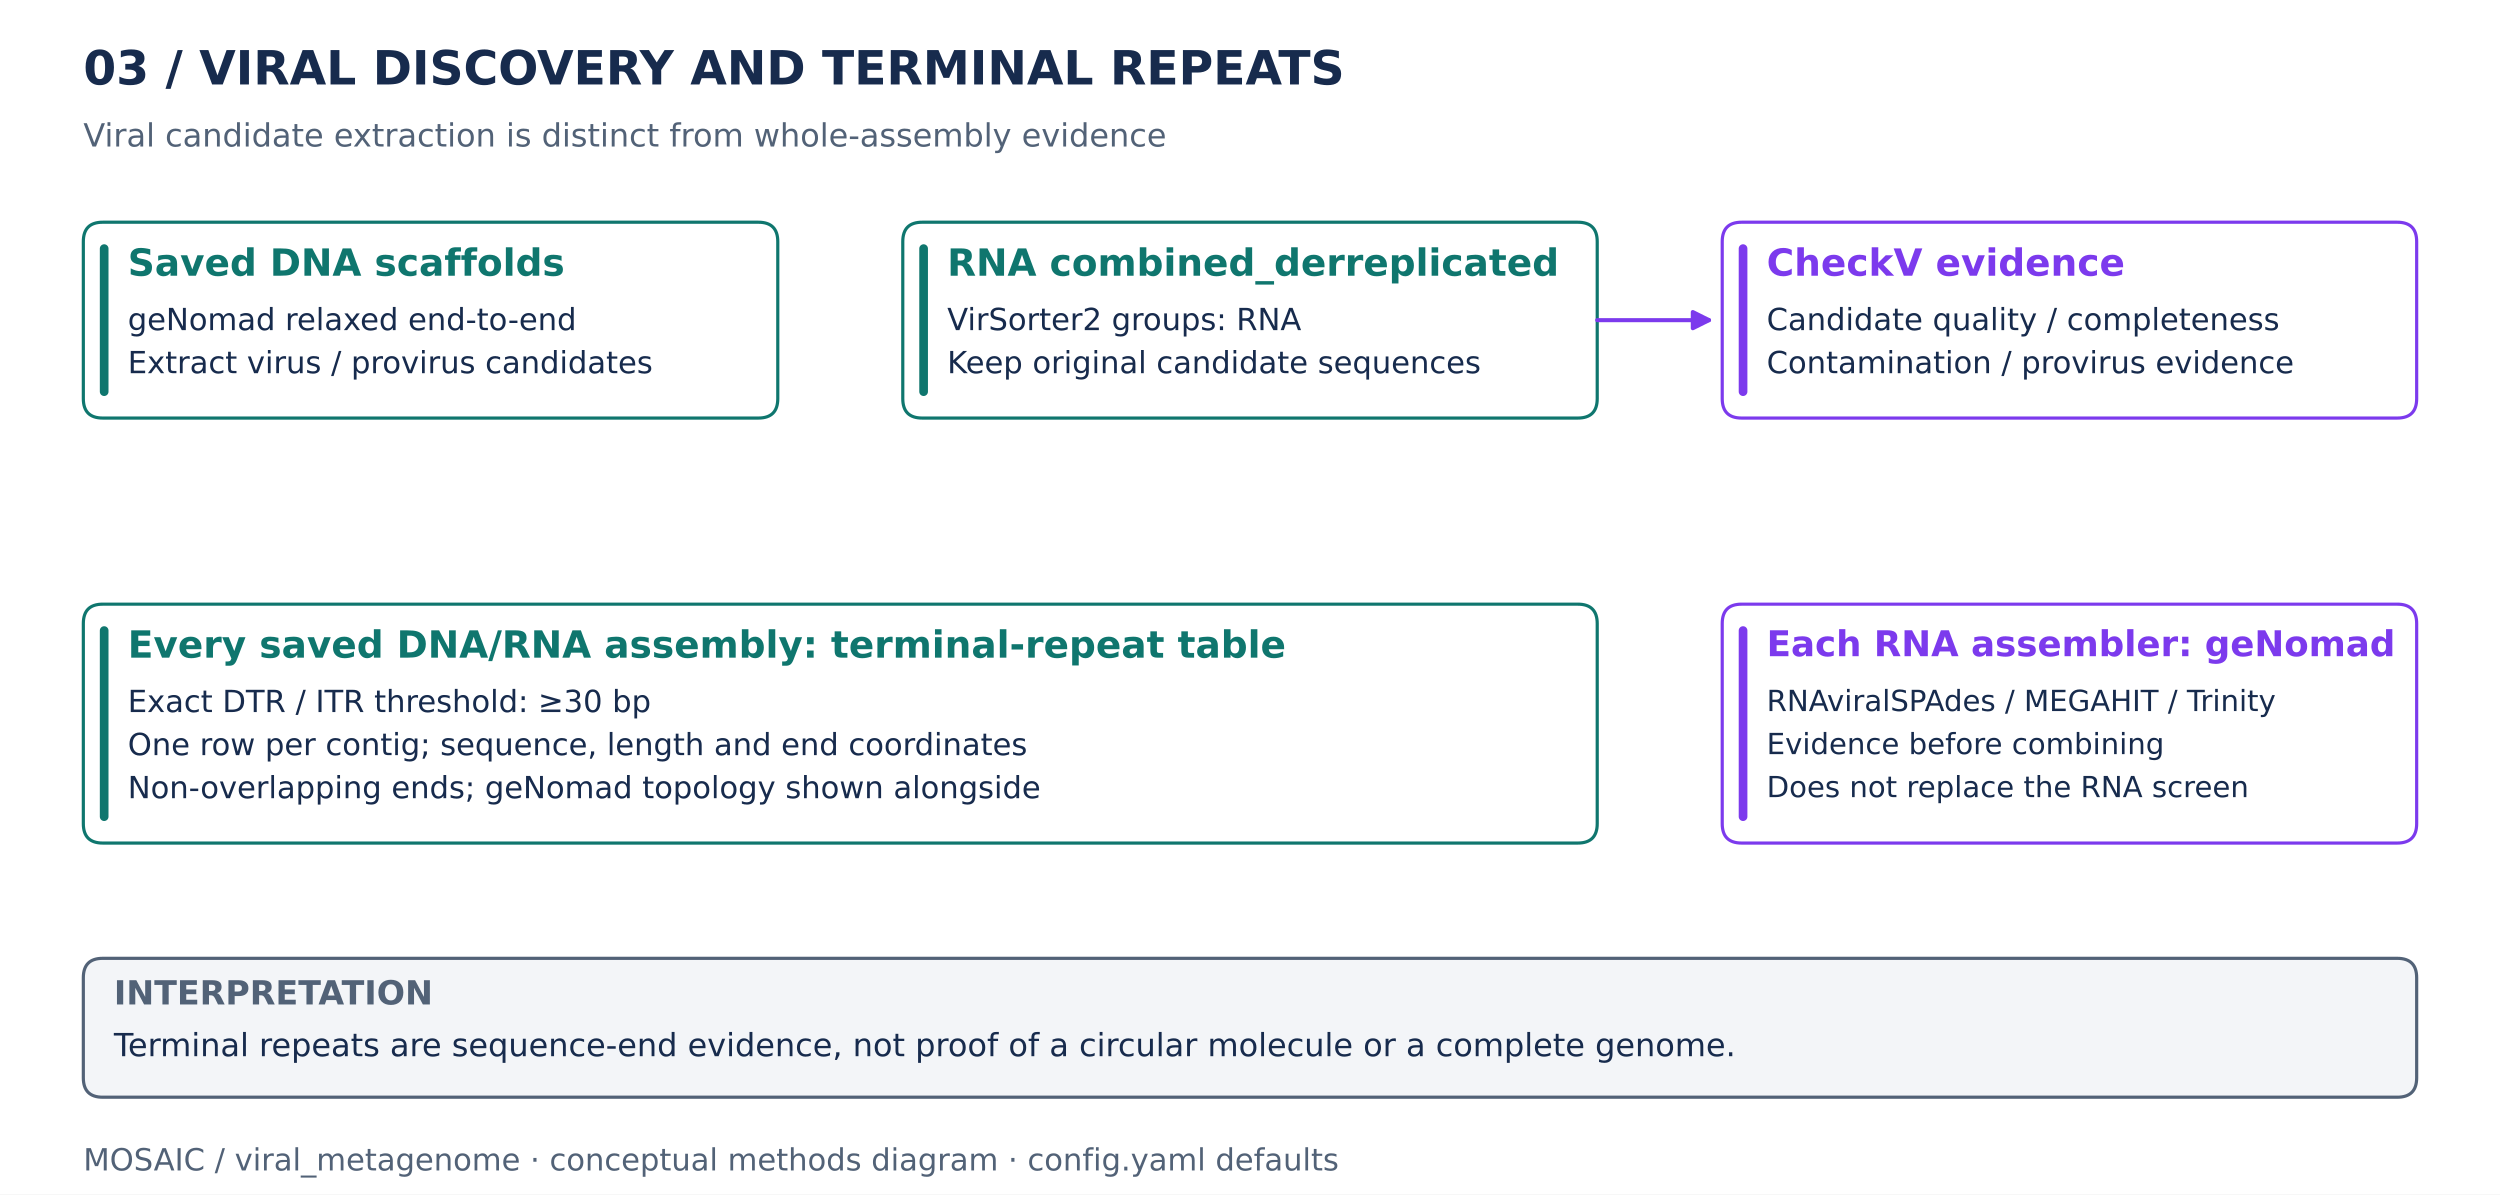
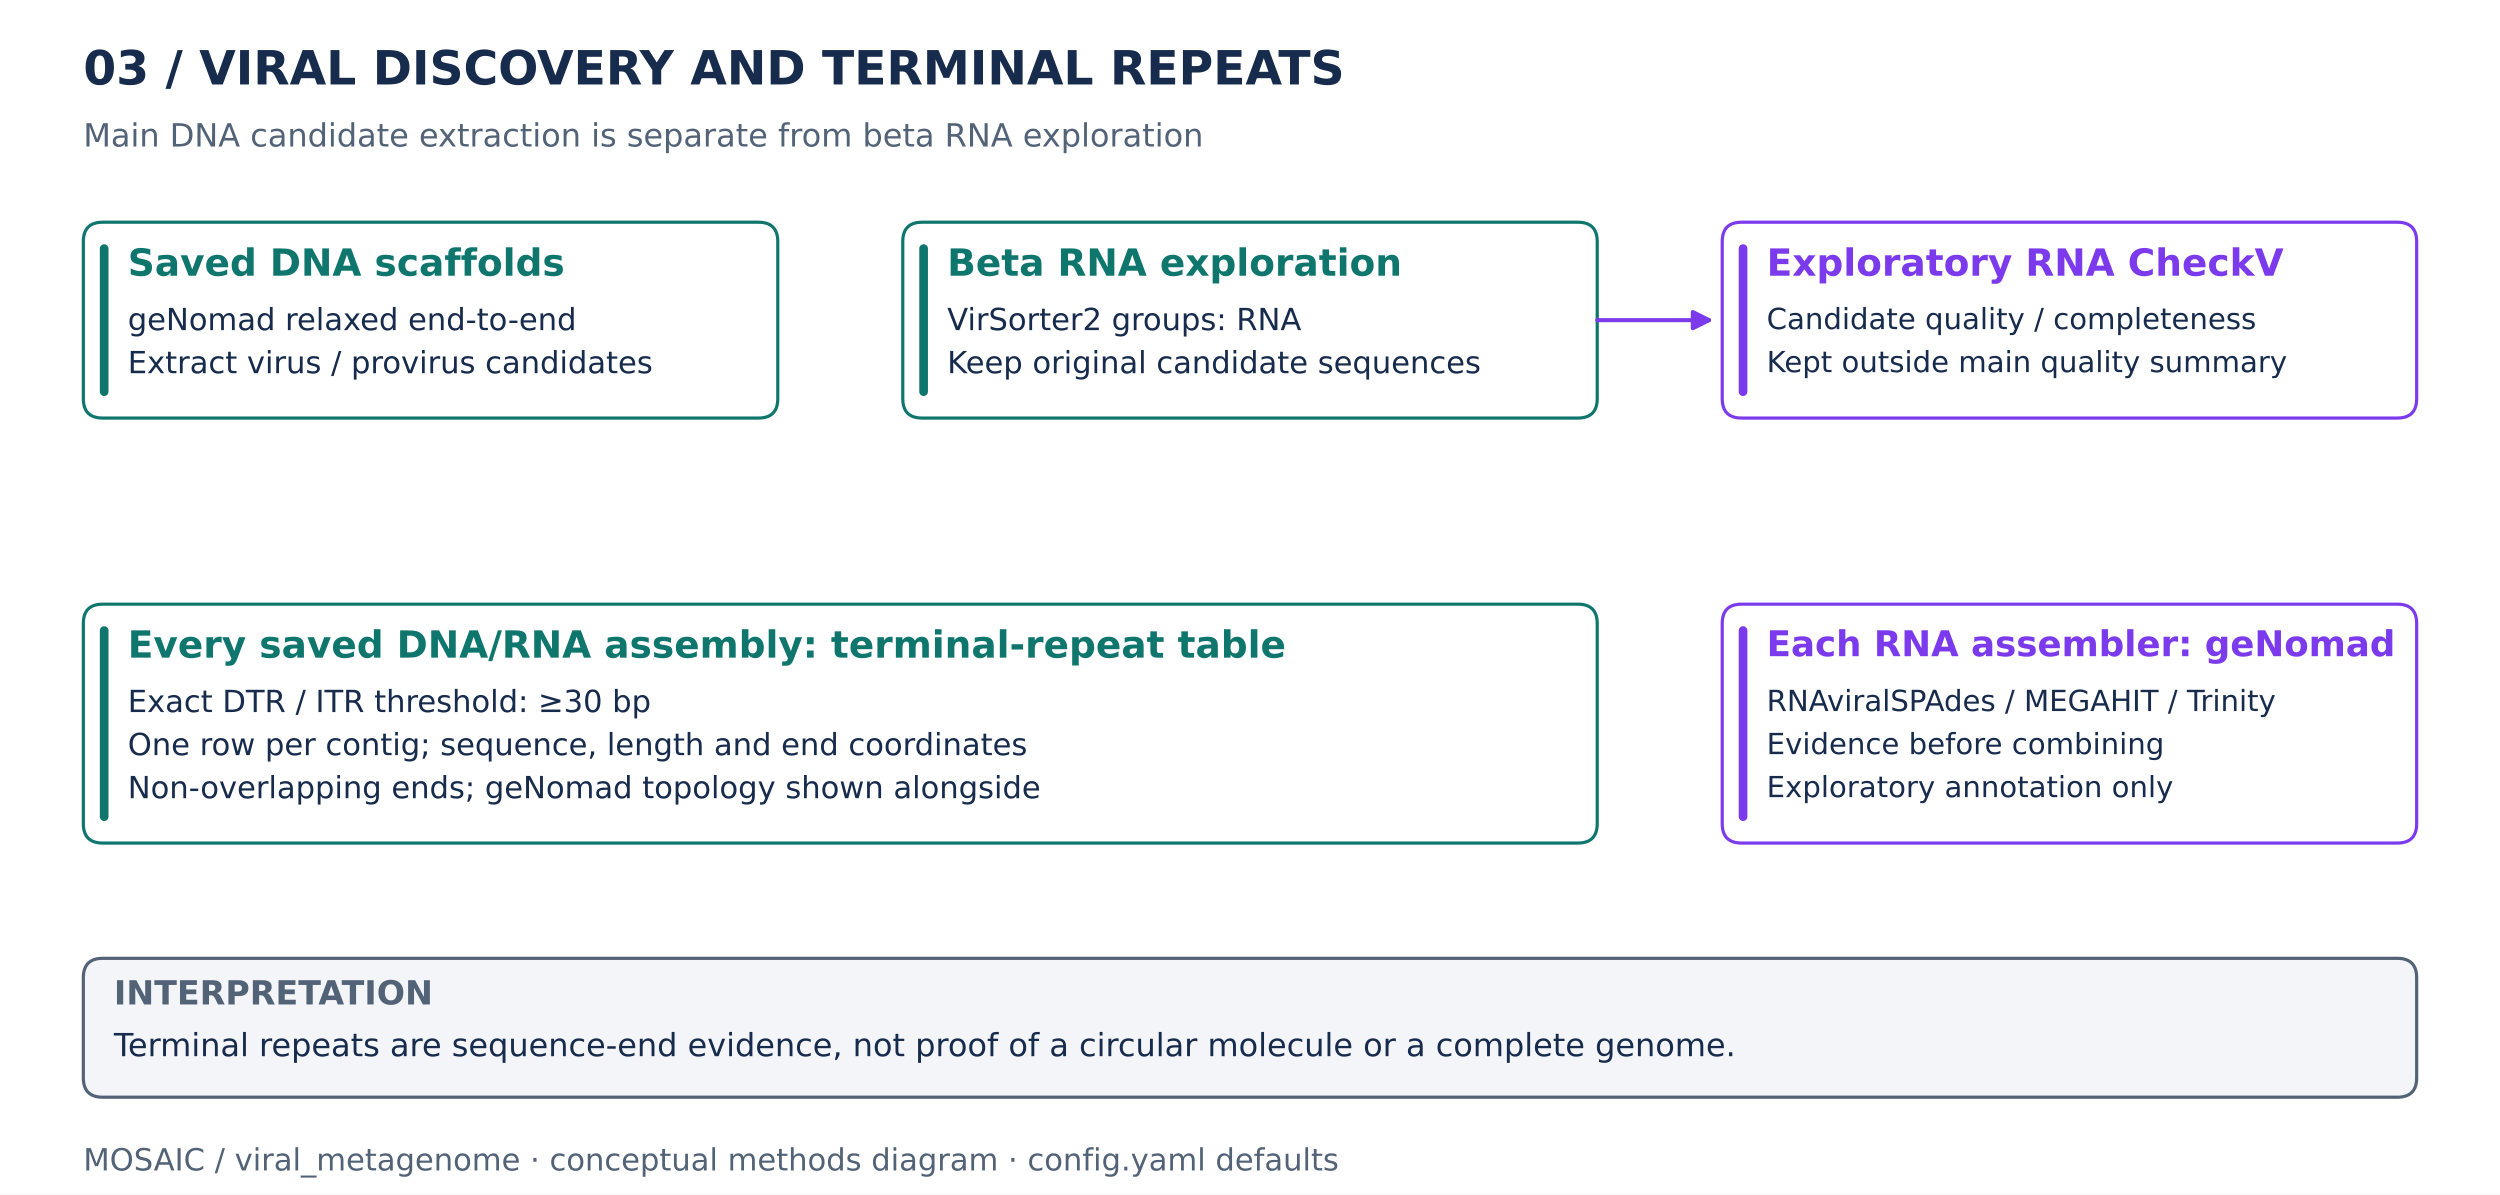
<svg xmlns="http://www.w3.org/2000/svg" width="864pt" height="412.8pt" viewBox="0 0 864 412.8" version="1.1">
  <defs>
    <style type="text/css">*{stroke-linejoin: round; stroke-linecap: butt}</style>
  </defs>
  <g id="figure_1">
    <g id="patch_1">
      <path d="M 0 412.8 L 864 412.8 L 864 0 L 0 0 z " style="fill: #ffffff" />
    </g>
    <g id="axes_1">
      <g id="patch_2">
        <path d="M 35.52 76.8 L 262.08 76.8 Q 268.8 76.8 268.8 83.52 L 268.8 137.76 Q 268.8 144.48 262.08 144.48 L 35.52 144.48 Q 28.8 144.48 28.8 137.76 L 28.8 83.52 Q 28.8 76.8 35.52 76.8 z " clip-path="url(#pdc21b75ae5)" style="fill: #ffffff; stroke: #0f766e; stroke-width: 1.1; stroke-linejoin: miter" />
      </g>
      <g id="patch_3">
        <path d="M 318.72 76.8 L 545.28 76.8 Q 552 76.8 552 83.52 L 552 137.76 Q 552 144.48 545.28 144.48 L 318.72 144.48 Q 312 144.48 312 137.76 L 312 83.52 Q 312 76.8 318.72 76.8 z " clip-path="url(#pdc21b75ae5)" style="fill: #ffffff; stroke: #0f766e; stroke-width: 1.1; stroke-linejoin: miter" />
      </g>
      <g id="patch_4">
        <path d="M 601.92 76.8 L 828.48 76.8 Q 835.2 76.8 835.2 83.52 L 835.2 137.76 Q 835.2 144.48 828.48 144.48 L 601.92 144.48 Q 595.2 144.48 595.2 137.76 L 595.2 83.52 Q 595.2 76.8 601.92 76.8 z " clip-path="url(#pdc21b75ae5)" style="fill: #ffffff; stroke: #7c3aed; stroke-width: 1.1; stroke-linejoin: miter" />
      </g>
      <g id="patch_5">
        <path d="M 552 110.64 Q 572.101 110.64 590.637 110.64 " clip-path="url(#pdc21b75ae5)" style="fill: none; stroke: #7c3aed; stroke-width: 1.4; stroke-linecap: round" />
        <path d="M 585.037 107.84 L 590.637 110.64 L 585.037 113.44 z " clip-path="url(#pdc21b75ae5)" style="fill: #7c3aed; stroke: #7c3aed; stroke-width: 1.4; stroke-linecap: round" />
      </g>
      <g id="patch_6">
        <path d="M 35.52 208.8 L 545.28 208.8 Q 552 208.8 552 215.52 L 552 284.64 Q 552 291.36 545.28 291.36 L 35.52 291.36 Q 28.8 291.36 28.8 284.64 L 28.8 215.52 Q 28.8 208.8 35.52 208.8 z " clip-path="url(#pdc21b75ae5)" style="fill: #ffffff; stroke: #0f766e; stroke-width: 1.1; stroke-linejoin: miter" />
      </g>
      <g id="patch_7">
        <path d="M 601.92 208.8 L 828.48 208.8 Q 835.2 208.8 835.2 215.52 L 835.2 284.64 Q 835.2 291.36 828.48 291.36 L 601.92 291.36 Q 595.2 291.36 595.2 284.64 L 595.2 215.52 Q 595.2 208.8 601.92 208.8 z " clip-path="url(#pdc21b75ae5)" style="fill: #ffffff; stroke: #7c3aed; stroke-width: 1.1; stroke-linejoin: miter" />
      </g>
      <g id="patch_8">
        <path d="M 35.52 331.2 L 828.48 331.2 Q 835.2 331.2 835.2 337.92 L 835.2 372.48 Q 835.2 379.2 828.48 379.2 L 35.52 379.2 Q 28.8 379.2 28.8 372.48 L 28.8 337.92 Q 28.8 331.2 35.52 331.2 z " clip-path="url(#pdc21b75ae5)" style="fill: #f3f5f8; stroke: #526277; stroke-width: 1.1; stroke-linejoin: miter" />
      </g>
      <g id="line2d_1">
        <path d="M 36 85.92 L 36 135.36 " clip-path="url(#pdc21b75ae5)" style="fill: none; stroke: #0f766e; stroke-width: 3; stroke-linecap: round" />
      </g>
      <g id="line2d_2">
        <path d="M 319.2 85.92 L 319.2 135.36 " clip-path="url(#pdc21b75ae5)" style="fill: none; stroke: #0f766e; stroke-width: 3; stroke-linecap: round" />
      </g>
      <g id="line2d_3">
        <path d="M 602.4 85.92 L 602.4 135.36 " clip-path="url(#pdc21b75ae5)" style="fill: none; stroke: #7c3aed; stroke-width: 3; stroke-linecap: round" />
      </g>
      <g id="line2d_4">
        <path d="M 36 217.92 L 36 282.24 " clip-path="url(#pdc21b75ae5)" style="fill: none; stroke: #0f766e; stroke-width: 3; stroke-linecap: round" />
      </g>
      <g id="line2d_5">
        <path d="M 602.4 217.92 L 602.4 282.24 " clip-path="url(#pdc21b75ae5)" style="fill: none; stroke: #7c3aed; stroke-width: 3; stroke-linecap: round" />
      </g>
      <g id="text_1">
        <text style="font-weight: 700; font-size: 16.32px; font-family: 'DejaVu Sans'; text-anchor: start; fill: #172b4d" x="28.8" y="29.201" transform="rotate(-0 28.8 29.20065)">03 / VIRAL DISCOVERY AND TERMINAL REPEATS</text>
      </g>
      <g id="text_2">
-         <text style="font-size: 11.04px; font-family: 'DejaVu Sans'; text-anchor: start; fill: #526277" x="28.8" y="50.629" transform="rotate(-0 28.8 50.62868)">Viral candidate extraction is distinct from whole-assembly evidence</text>
+         <text style="font-size: 11.04px; font-family: 'DejaVu Sans'; text-anchor: start; fill: #526277" x="28.8" y="50.629" transform="rotate(-0 28.8 50.62868)">Main DNA candidate extraction is separate from beta RNA exploration</text>
      </g>
      <g id="text_3">
        <text style="font-weight: 700; font-size: 12.96px; font-family: 'DejaVu Sans'; text-anchor: start; fill: #0f766e" x="44.16" y="95.288" transform="rotate(-0 44.16 95.28758)">Saved DNA scaffolds</text>
      </g>
      <g id="text_4">
        <text style="font-size: 10.56px; font-family: 'DejaVu Sans'; text-anchor: start; fill: #172b4d" x="44.16" y="114.104" transform="rotate(-0 44.16 114.1039)">geNomad relaxed end-to-end</text>
      </g>
      <g id="text_5">
        <text style="font-size: 10.56px; font-family: 'DejaVu Sans'; text-anchor: start; fill: #172b4d" x="44.16" y="128.984" transform="rotate(-0 44.16 128.9839)">Extract virus / provirus candidates</text>
      </g>
      <g id="text_6">
-         <text style="font-weight: 700; font-size: 12.96px; font-family: 'DejaVu Sans'; text-anchor: start; fill: #0f766e" x="327.36" y="95.288" transform="rotate(-0 327.36 95.28758)">RNA combined_derreplicated</text>
+         <text style="font-weight: 700; font-size: 12.96px; font-family: 'DejaVu Sans'; text-anchor: start; fill: #0f766e" x="327.36" y="95.288" transform="rotate(-0 327.36 95.28758)">Beta RNA exploration</text>
      </g>
      <g id="text_7">
        <text style="font-size: 10.56px; font-family: 'DejaVu Sans'; text-anchor: start; fill: #172b4d" x="327.36" y="114.104" transform="rotate(-0 327.36 114.1039)">VirSorter2 groups: RNA</text>
      </g>
      <g id="text_8">
        <text style="font-size: 10.56px; font-family: 'DejaVu Sans'; text-anchor: start; fill: #172b4d" x="327.36" y="128.984" transform="rotate(-0 327.36 128.9839)">Keep original candidate sequences</text>
      </g>
      <g id="text_9">
-         <text style="font-weight: 700; font-size: 12.96px; font-family: 'DejaVu Sans'; text-anchor: start; fill: #7c3aed" x="610.56" y="95.288" transform="rotate(-0 610.56 95.28758)">CheckV evidence</text>
+         <text style="font-weight: 700; font-size: 12.96px; font-family: 'DejaVu Sans'; text-anchor: start; fill: #7c3aed" x="610.56" y="95.288" transform="rotate(-0 610.56 95.28758)">Exploratory RNA CheckV</text>
      </g>
      <g id="text_10">
-         <text style="font-size: 10.56px; font-family: 'DejaVu Sans'; text-anchor: start; fill: #172b4d" x="610.56" y="114.104" transform="rotate(-0 610.56 114.1039)">Candidate quality / completeness</text>
+         <text style="font-size: 10.08px; font-family: 'DejaVu Sans'; text-anchor: start; fill: #172b4d" x="610.56" y="113.739" transform="rotate(-0 610.56 113.7392)">Candidate quality / completeness</text>
      </g>
      <g id="text_11">
-         <text style="font-size: 10.56px; font-family: 'DejaVu Sans'; text-anchor: start; fill: #172b4d" x="610.56" y="128.984" transform="rotate(-0 610.56 128.9839)">Contamination / provirus evidence</text>
+         <text style="font-size: 10.08px; font-family: 'DejaVu Sans'; text-anchor: start; fill: #172b4d" x="610.56" y="128.619" transform="rotate(-0 610.56 128.6192)">Kept outside main quality summary</text>
      </g>
      <g id="text_12">
        <text style="font-weight: 700; font-size: 12.96px; font-family: 'DejaVu Sans'; text-anchor: start; fill: #0f766e" x="44.16" y="227.288" transform="rotate(-0 44.16 227.2876)">Every saved DNA/RNA assembly: terminal-repeat table</text>
      </g>
      <g id="text_13">
        <text style="font-size: 10.56px; font-family: 'DejaVu Sans'; text-anchor: start; fill: #172b4d" x="44.16" y="246.104" transform="rotate(-0 44.16 246.1039)">Exact DTR / ITR threshold: ≥30 bp</text>
      </g>
      <g id="text_14">
        <text style="font-size: 10.56px; font-family: 'DejaVu Sans'; text-anchor: start; fill: #172b4d" x="44.16" y="260.984" transform="rotate(-0 44.16 260.9839)">One row per contig; sequence, length and end coordinates</text>
      </g>
      <g id="text_15">
        <text style="font-size: 10.56px; font-family: 'DejaVu Sans'; text-anchor: start; fill: #172b4d" x="44.16" y="275.864" transform="rotate(-0 44.16 275.8639)">Non-overlapping ends; geNomad topology shown alongside</text>
      </g>
      <g id="text_16">
        <text style="font-weight: 700; font-size: 12.307px; font-family: 'DejaVu Sans'; text-anchor: start; fill: #7c3aed" x="610.56" y="226.791" transform="rotate(-0 610.56 226.7911)">Each RNA assembler: geNomad</text>
      </g>
      <g id="text_17">
        <text style="font-size: 10.08px; font-family: 'DejaVu Sans'; text-anchor: start; fill: #172b4d" x="610.56" y="245.739" transform="rotate(-0 610.56 245.7392)">RNAviralSPAdes / MEGAHIT / Trinity</text>
      </g>
      <g id="text_18">
        <text style="font-size: 10.08px; font-family: 'DejaVu Sans'; text-anchor: start; fill: #172b4d" x="610.56" y="260.619" transform="rotate(-0 610.56 260.6192)">Evidence before combining</text>
      </g>
      <g id="text_19">
-         <text style="font-size: 10.08px; font-family: 'DejaVu Sans'; text-anchor: start; fill: #172b4d" x="610.56" y="275.499" transform="rotate(-0 610.56 275.4992)">Does not replace the RNA screen</text>
+         <text style="font-size: 10.08px; font-family: 'DejaVu Sans'; text-anchor: start; fill: #172b4d" x="610.56" y="275.499" transform="rotate(-0 610.56 275.4992)">Exploratory annotation only</text>
      </g>
      <g id="text_20">
        <text style="font-weight: 700; font-size: 11.52px; font-family: 'DejaVu Sans'; text-anchor: start; fill: #526277" x="39.36" y="347.153" transform="rotate(-0 39.36 347.1534)">INTERPRETATION</text>
      </g>
      <g id="text_21">
        <text style="font-size: 11.04px; font-family: 'DejaVu Sans'; text-anchor: start; fill: #172b4d" x="39.36" y="365.029" transform="rotate(-0 39.36 365.0287)">Terminal repeats are sequence-end evidence, not proof of a circular molecule or a complete genome.</text>
      </g>
      <g id="text_22">
        <text style="font-size: 10.56px; font-family: 'DejaVu Sans'; text-anchor: start; fill: #526277" x="28.8" y="404.504" transform="rotate(-0 28.8 404.5039)">MOSAIC / viral_metagenome · conceptual methods diagram · config.yaml defaults</text>
      </g>
    </g>
  </g>
  <defs>
    <clipPath id="pdc21b75ae5">
      <rect x="0" y="0" width="864" height="412.8" />
    </clipPath>
  </defs>
</svg>
